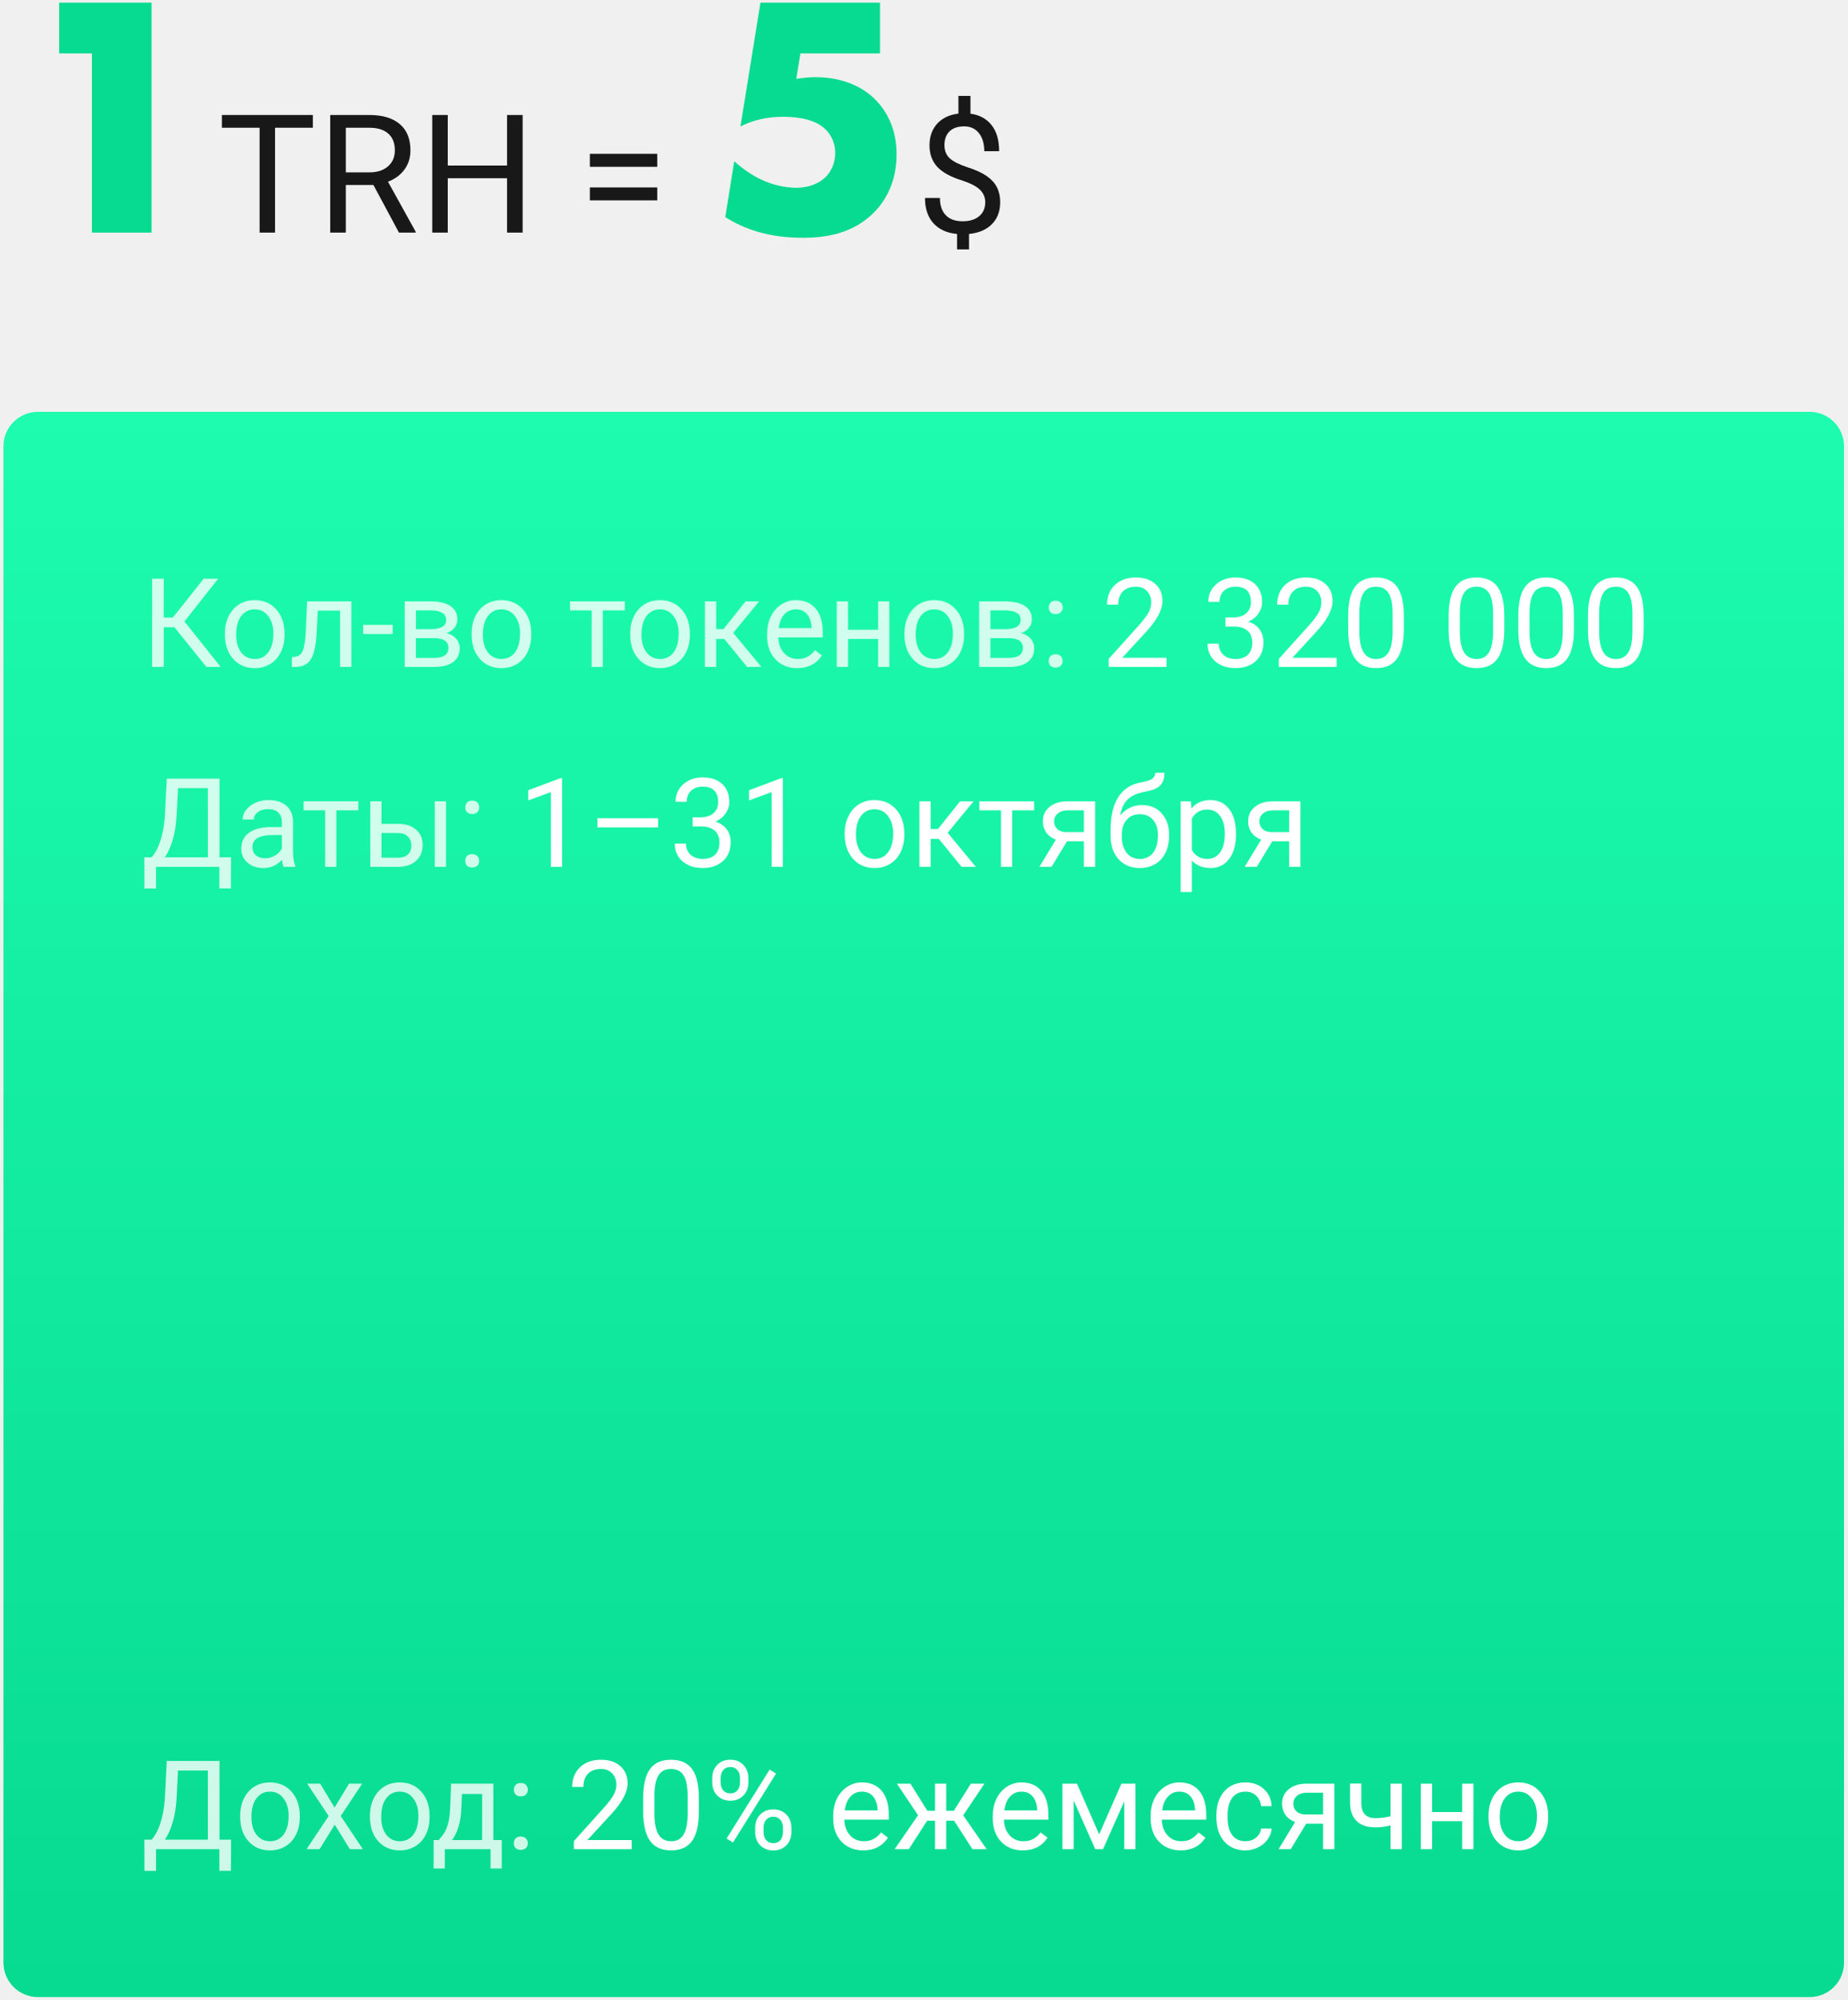
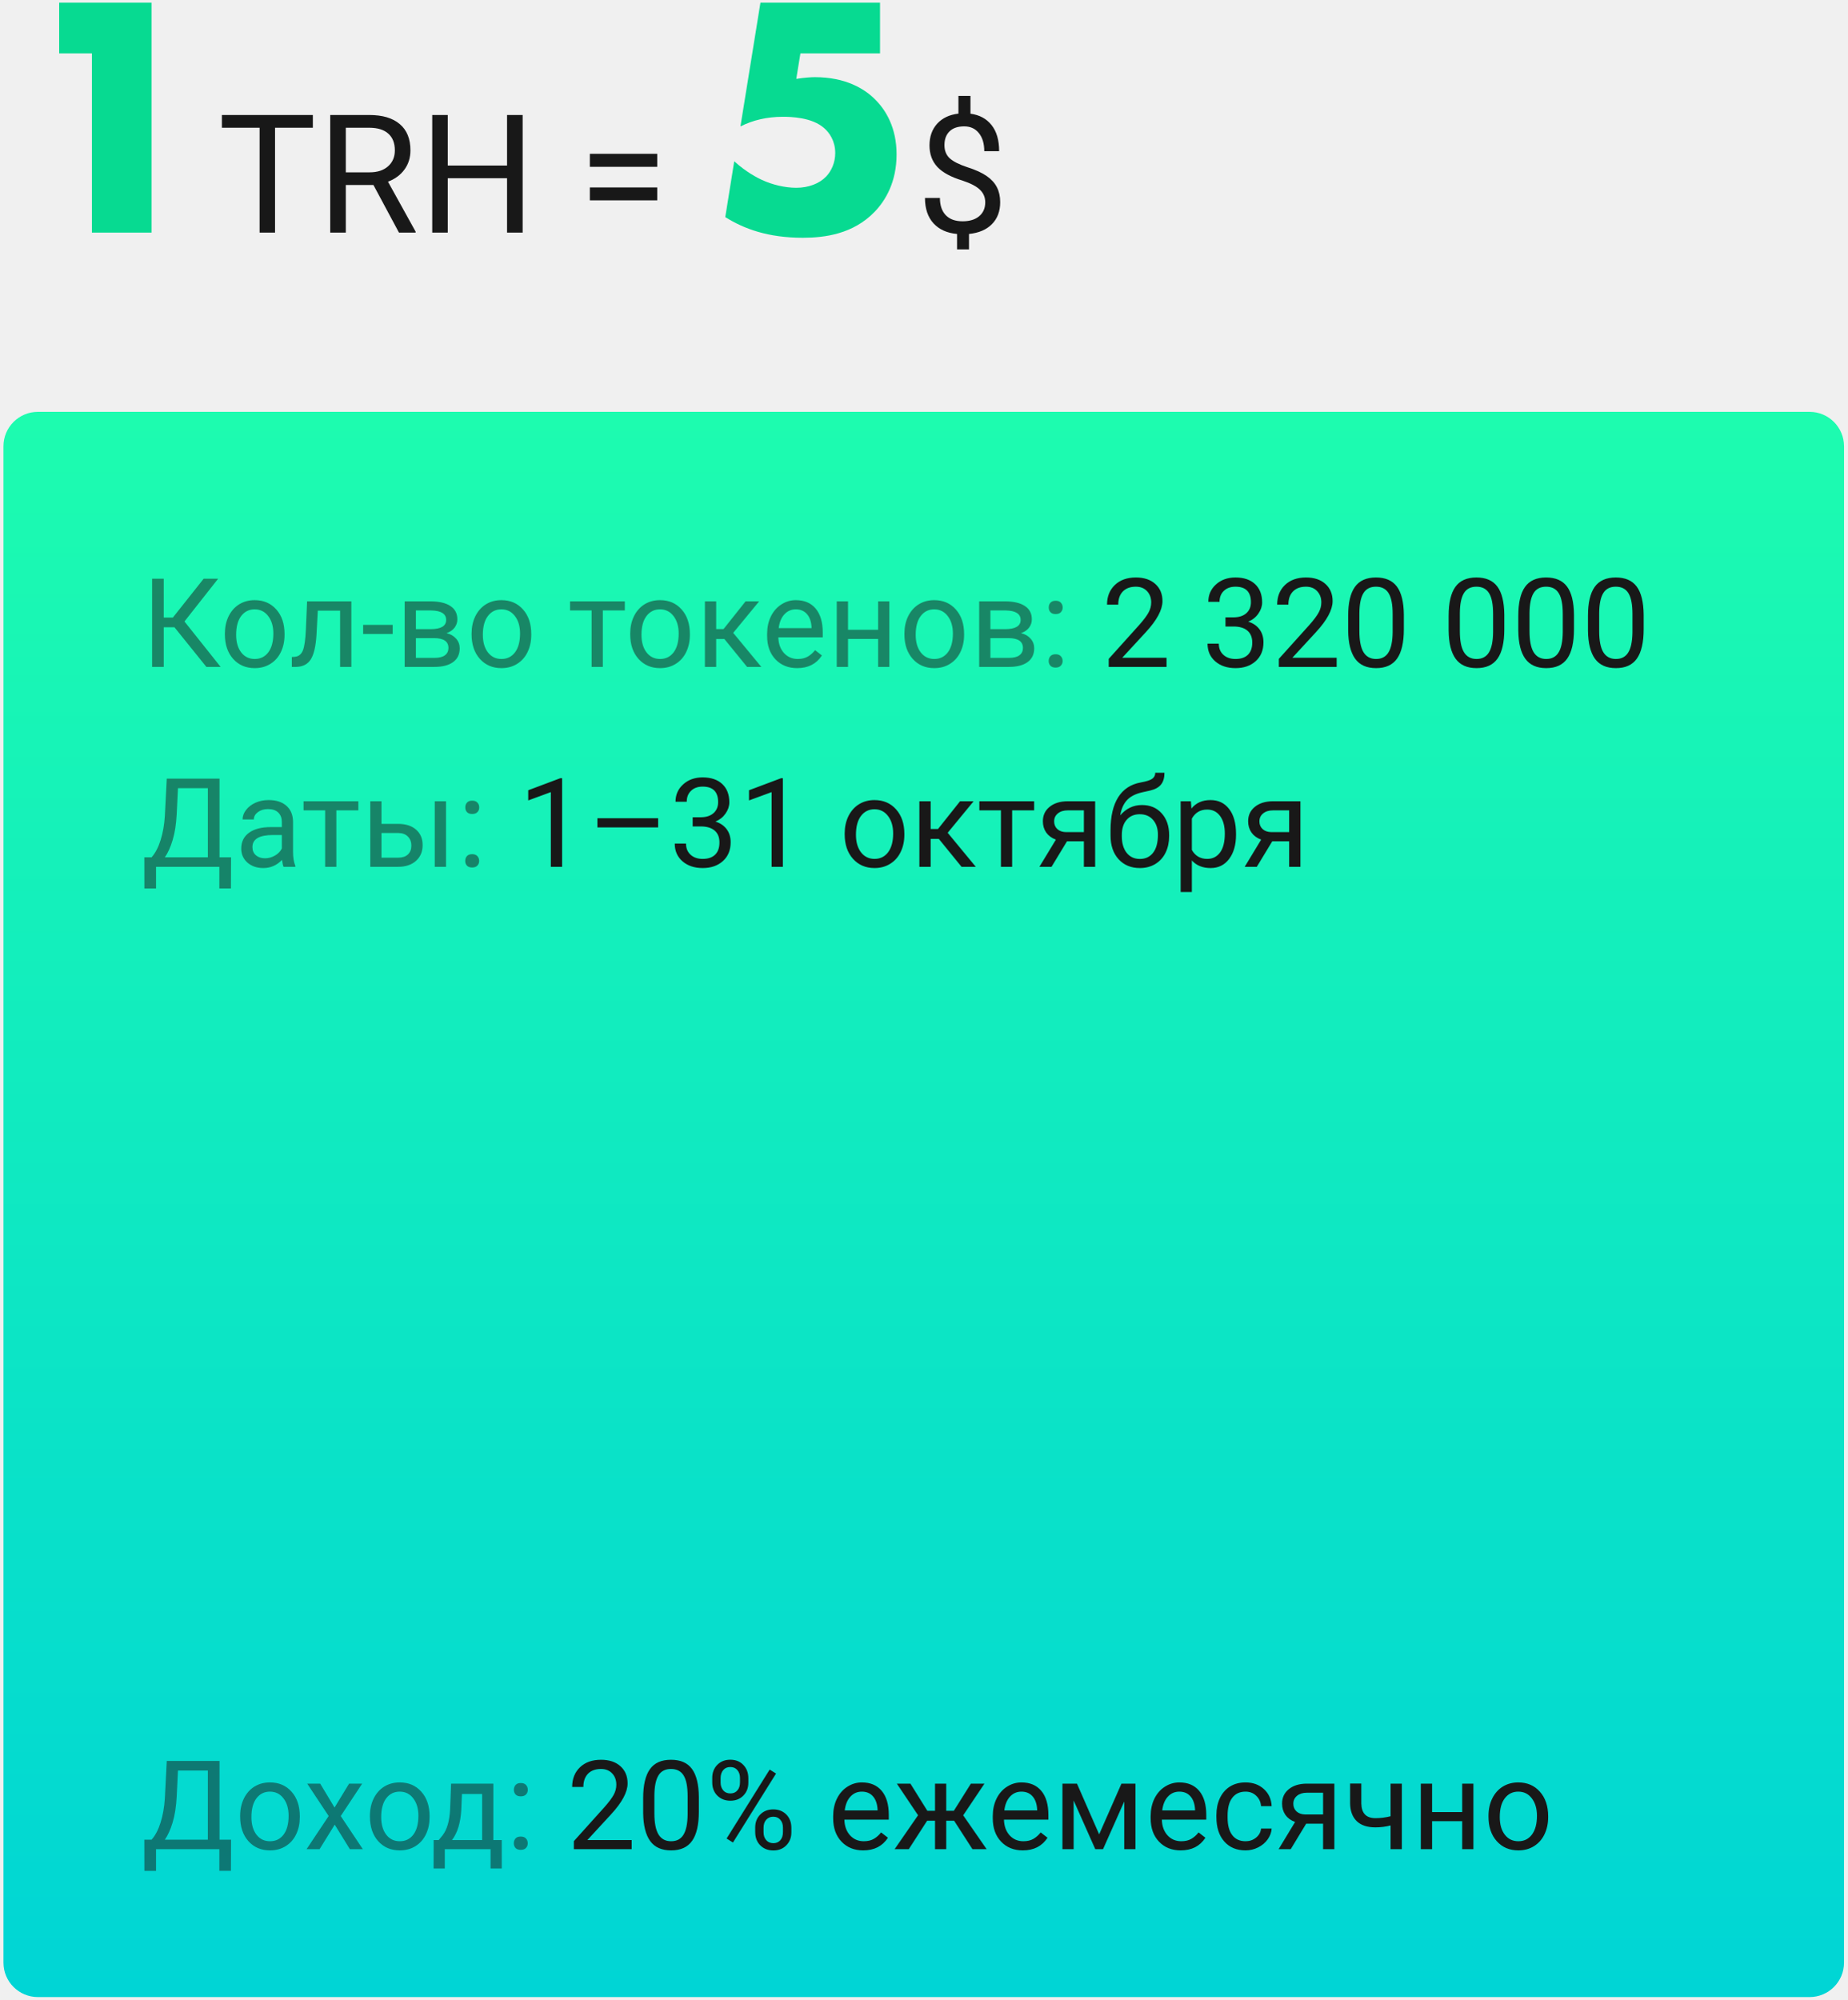
<svg xmlns="http://www.w3.org/2000/svg" xmlns:xlink="http://www.w3.org/1999/xlink" width="1072" height="1160" viewBox="0 0 1072 1160" version="1.1">
  <g id="Canvas" transform="matrix(4 0 0 4 -1552 -19480)">
    <g id="Group">
      <g id="Rectangle 9">
        <use xlink:href="#path0_fill" transform="translate(388.5 4929.74)" fill="url(#paint0_linear)" />
      </g>
      <g id="1TRH = 5$">
        <use xlink:href="#path1_fill" transform="translate(389.5 4854.74)" fill="#181818" />
        <use xlink:href="#path2_fill" transform="translate(389.5 4854.74)" fill="#07DA91" />
      </g>
      <g id="ÐÐ¾Ð»-Ð²Ð¾ ÑÐ¾ÐºÐµÐ½Ð¾Ð²: 2 320 000 ÐÐ°ÑÑ: 1â31 Ð¾ÐºÑÑÐ±ÑÑ">
-         <use xlink:href="#path3_fill" transform="translate(408.5 4949.74)" fill="#FFFFFF" />
-         <use xlink:href="#path4_fill" transform="translate(408.5 4949.74)" fill="#FFFFFF" fill-opacity="0.8" />
+         <use xlink:href="#path3_fill" transform="translate(408.5 4949.74)" fill="#181818" />
+         <use xlink:href="#path4_fill" transform="translate(408.5 4949.74)" fill="#181818" fill-opacity="0.5" />
      </g>
      <g id="ÐÐ¾ÑÐ¾Ð´: 20% ÐµÐ¶ÐµÐ¼ÐµÑÑÑÐ½Ð¾">
-         <use xlink:href="#path5_fill" transform="translate(408.5 5121.24)" fill="#FFFFFF" />
-         <use xlink:href="#path6_fill" transform="translate(408.5 5121.24)" fill="#FFFFFF" fill-opacity="0.8" />
+         <use xlink:href="#path5_fill" transform="translate(408.5 5121.24)" fill="#181818" />
+         <use xlink:href="#path6_fill" transform="translate(408.5 5121.24)" fill="#181818" fill-opacity="0.5" />
      </g>
    </g>
  </g>
  <defs>
    <linearGradient id="paint0_linear" x1="0" y1="0" x2="1" y2="0" gradientUnits="userSpaceOnUse" gradientTransform="matrix(1.6349e-14 229.953 -267 1.40806e-14 267 -1.40806e-14)">
      <stop offset="0" stop-color="#1DFCAF" />
-       <stop offset="1" stop-color="#07DA91" />
+       <stop offset="1" stop-color="#00D5D5" />
    </linearGradient>
    <path id="path0_fill" d="M 0 5C 0 2.239 2.239 0 5 0L 262 0C 264.761 0 267 2.239 267 5L 267 224.953C 267 227.715 264.761 229.953 262 229.953L 5 229.953C 2.239 229.953 0 227.715 0 224.953L 0 5Z" />
    <path id="path1_fill" d="M 43.883 33.789L 38.398 33.789L 38.398 49L 36.16 49L 36.16 33.789L 30.688 33.789L 30.688 31.938L 43.883 31.938L 43.883 33.789ZM 52.672 42.098L 48.664 42.098L 48.664 49L 46.402 49L 46.402 31.938L 52.051 31.938C 53.973 31.938 55.449 32.375 56.48 33.25C 57.52 34.125 58.039 35.398 58.039 37.07C 58.039 38.133 57.75 39.059 57.172 39.848C 56.602 40.637 55.805 41.227 54.781 41.617L 58.789 48.859L 58.789 49L 56.375 49L 52.672 42.098ZM 48.664 40.258L 52.121 40.258C 53.238 40.258 54.125 39.969 54.781 39.391C 55.445 38.812 55.777 38.039 55.777 37.07C 55.777 36.016 55.461 35.207 54.828 34.645C 54.203 34.082 53.297 33.797 52.109 33.789L 48.664 33.789L 48.664 40.258ZM 74.316 49L 72.055 49L 72.055 41.113L 63.453 41.113L 63.453 49L 61.203 49L 61.203 31.938L 63.453 31.938L 63.453 39.273L 72.055 39.273L 72.055 31.938L 74.316 31.938L 74.316 49ZM 93.84 39.461L 84.066 39.461L 84.066 37.574L 93.84 37.574L 93.84 39.461ZM 93.84 44.324L 84.066 44.324L 84.066 42.449L 93.84 42.449L 93.84 44.324ZM 141.422 44.605C 141.422 43.887 141.168 43.281 140.66 42.789C 140.16 42.297 139.312 41.852 138.117 41.453C 136.453 40.945 135.238 40.285 134.473 39.473C 133.715 38.652 133.336 37.613 133.336 36.355C 133.336 35.074 133.707 34.023 134.449 33.203C 135.199 32.383 136.227 31.895 137.531 31.738L 137.531 29.172L 139.277 29.172L 139.277 31.75C 140.59 31.93 141.609 32.48 142.336 33.402C 143.07 34.324 143.438 35.586 143.438 37.188L 141.281 37.188C 141.281 36.086 141.02 35.211 140.496 34.562C 139.973 33.914 139.266 33.59 138.375 33.59C 137.445 33.59 136.734 33.832 136.242 34.316C 135.75 34.793 135.504 35.461 135.504 36.32C 135.504 37.117 135.762 37.754 136.277 38.23C 136.801 38.699 137.656 39.129 138.844 39.52C 140.039 39.902 140.969 40.328 141.633 40.797C 142.305 41.258 142.797 41.797 143.109 42.414C 143.43 43.031 143.59 43.754 143.59 44.582C 143.59 45.902 143.191 46.965 142.395 47.77C 141.605 48.574 140.496 49.051 139.066 49.199L 139.066 51.438L 137.332 51.438L 137.332 49.199C 135.879 49.066 134.738 48.551 133.91 47.652C 133.09 46.746 132.68 45.52 132.68 43.973L 134.848 43.973C 134.848 45.059 135.133 45.895 135.703 46.48C 136.273 47.066 137.082 47.359 138.129 47.359C 139.152 47.359 139.957 47.113 140.543 46.621C 141.129 46.129 141.422 45.457 141.422 44.605Z" />
    <path id="path2_fill" d="M 11.833 49L 20.483 49L 20.483 15.65L 7.083 15.65L 7.083 23L 11.833 23L 11.833 49ZM 126.16 15.65L 108.81 15.65L 105.91 33.6C 107.71 32.7 109.71 32.2 112.06 32.2C 113.16 32.2 116.26 32.25 118.06 33.85C 118.81 34.5 119.66 35.7 119.66 37.45C 119.66 38.85 119.11 40.05 118.36 40.85C 117.36 41.9 115.76 42.5 114.01 42.5C 112.36 42.5 110.51 42.05 109.01 41.35C 108.46 41.1 106.76 40.25 105.01 38.65L 103.71 46.75C 106.41 48.45 109.91 49.75 114.96 49.75C 118.16 49.75 122.26 49.2 125.36 46C 126.96 44.35 128.56 41.65 128.56 37.65C 128.56 33.8 127.01 31.25 125.51 29.75C 123.96 28.15 121.16 26.45 116.71 26.45C 116.26 26.45 115.26 26.5 114.01 26.7L 114.61 23L 126.16 23L 126.16 15.65Z" />
    <path id="path3_fill" d="M 148.72 17L 140.335 17L 140.335 15.831L 144.765 10.909C 145.421 10.165 145.872 9.562 146.118 9.099C 146.37 8.63 146.496 8.146 146.496 7.648C 146.496 6.98 146.294 6.433 145.89 6.005C 145.485 5.577 144.946 5.363 144.272 5.363C 143.464 5.363 142.834 5.595 142.383 6.058C 141.938 6.515 141.715 7.153 141.715 7.974L 140.089 7.974C 140.089 6.796 140.467 5.844 141.223 5.117C 141.984 4.391 143.001 4.027 144.272 4.027C 145.462 4.027 146.402 4.341 147.094 4.968C 147.785 5.589 148.131 6.418 148.131 7.455C 148.131 8.715 147.328 10.215 145.723 11.955L 142.295 15.673L 148.72 15.673L 148.72 17ZM 157.271 9.811L 158.493 9.811C 159.261 9.799 159.864 9.597 160.304 9.204C 160.743 8.812 160.963 8.281 160.963 7.613C 160.963 6.113 160.216 5.363 158.722 5.363C 158.019 5.363 157.456 5.565 157.034 5.97C 156.618 6.368 156.41 6.898 156.41 7.561L 154.784 7.561C 154.784 6.547 155.153 5.706 155.892 5.038C 156.636 4.364 157.579 4.027 158.722 4.027C 159.929 4.027 160.875 4.347 161.561 4.985C 162.246 5.624 162.589 6.512 162.589 7.648C 162.589 8.205 162.407 8.744 162.044 9.266C 161.687 9.787 161.197 10.177 160.576 10.435C 161.279 10.657 161.821 11.026 162.202 11.542C 162.589 12.058 162.782 12.688 162.782 13.432C 162.782 14.58 162.407 15.491 161.657 16.165C 160.907 16.839 159.932 17.176 158.73 17.176C 157.529 17.176 156.551 16.851 155.795 16.2C 155.045 15.55 154.67 14.691 154.67 13.625L 156.305 13.625C 156.305 14.299 156.524 14.838 156.964 15.242C 157.403 15.646 157.992 15.849 158.73 15.849C 159.516 15.849 160.116 15.644 160.532 15.233C 160.948 14.823 161.156 14.234 161.156 13.467C 161.156 12.723 160.928 12.151 160.471 11.753C 160.014 11.354 159.354 11.149 158.493 11.138L 157.271 11.138L 157.271 9.811ZM 173.399 17L 165.015 17L 165.015 15.831L 169.444 10.909C 170.101 10.165 170.552 9.562 170.798 9.099C 171.05 8.63 171.176 8.146 171.176 7.648C 171.176 6.98 170.974 6.433 170.569 6.005C 170.165 5.577 169.626 5.363 168.952 5.363C 168.144 5.363 167.514 5.595 167.062 6.058C 166.617 6.515 166.395 7.153 166.395 7.974L 164.769 7.974C 164.769 6.796 165.146 5.844 165.902 5.117C 166.664 4.391 167.681 4.027 168.952 4.027C 170.142 4.027 171.082 4.341 171.773 4.968C 172.465 5.589 172.811 6.418 172.811 7.455C 172.811 8.715 172.008 10.215 170.402 11.955L 166.975 15.673L 173.399 15.673L 173.399 17ZM 183.146 11.542C 183.146 13.446 182.821 14.861 182.171 15.787C 181.521 16.713 180.504 17.176 179.121 17.176C 177.756 17.176 176.745 16.725 176.089 15.822C 175.433 14.914 175.093 13.56 175.069 11.762L 175.069 9.591C 175.069 7.71 175.395 6.312 176.045 5.398C 176.695 4.484 177.715 4.027 179.104 4.027C 180.48 4.027 181.494 4.47 182.145 5.354C 182.795 6.233 183.129 7.593 183.146 9.433L 183.146 11.542ZM 181.521 9.318C 181.521 7.941 181.327 6.939 180.94 6.312C 180.554 5.68 179.941 5.363 179.104 5.363C 178.271 5.363 177.665 5.677 177.284 6.304C 176.903 6.931 176.707 7.895 176.695 9.195L 176.695 11.797C 176.695 13.18 176.895 14.202 177.293 14.864C 177.697 15.521 178.307 15.849 179.121 15.849C 179.924 15.849 180.519 15.538 180.905 14.917C 181.298 14.296 181.503 13.317 181.521 11.981L 181.521 9.318ZM 197.719 11.542C 197.719 13.446 197.394 14.861 196.743 15.787C 196.093 16.713 195.076 17.176 193.693 17.176C 192.328 17.176 191.317 16.725 190.661 15.822C 190.005 14.914 189.665 13.56 189.642 11.762L 189.642 9.591C 189.642 7.71 189.967 6.312 190.617 5.398C 191.268 4.484 192.287 4.027 193.676 4.027C 195.053 4.027 196.066 4.47 196.717 5.354C 197.367 6.233 197.701 7.593 197.719 9.433L 197.719 11.542ZM 196.093 9.318C 196.093 7.941 195.899 6.939 195.513 6.312C 195.126 5.68 194.514 5.363 193.676 5.363C 192.844 5.363 192.237 5.677 191.856 6.304C 191.476 6.931 191.279 7.895 191.268 9.195L 191.268 11.797C 191.268 13.18 191.467 14.202 191.865 14.864C 192.27 15.521 192.879 15.849 193.693 15.849C 194.496 15.849 195.091 15.538 195.478 14.917C 195.87 14.296 196.075 13.317 196.093 11.981L 196.093 9.318ZM 207.826 11.542C 207.826 13.446 207.501 14.861 206.851 15.787C 206.2 16.713 205.184 17.176 203.801 17.176C 202.436 17.176 201.425 16.725 200.769 15.822C 200.112 14.914 199.772 13.56 199.749 11.762L 199.749 9.591C 199.749 7.71 200.074 6.312 200.725 5.398C 201.375 4.484 202.395 4.027 203.783 4.027C 205.16 4.027 206.174 4.47 206.824 5.354C 207.475 6.233 207.809 7.593 207.826 9.433L 207.826 11.542ZM 206.2 9.318C 206.2 7.941 206.007 6.939 205.62 6.312C 205.233 5.68 204.621 5.363 203.783 5.363C 202.951 5.363 202.345 5.677 201.964 6.304C 201.583 6.931 201.387 7.895 201.375 9.195L 201.375 11.797C 201.375 13.18 201.574 14.202 201.973 14.864C 202.377 15.521 202.986 15.849 203.801 15.849C 204.604 15.849 205.198 15.538 205.585 14.917C 205.978 14.296 206.183 13.317 206.2 11.981L 206.2 9.318ZM 217.934 11.542C 217.934 13.446 217.608 14.861 216.958 15.787C 216.308 16.713 215.291 17.176 213.908 17.176C 212.543 17.176 211.532 16.725 210.876 15.822C 210.22 14.914 209.88 13.56 209.856 11.762L 209.856 9.591C 209.856 7.71 210.182 6.312 210.832 5.398C 211.482 4.484 212.502 4.027 213.891 4.027C 215.268 4.027 216.281 4.47 216.932 5.354C 217.582 6.233 217.916 7.593 217.934 9.433L 217.934 11.542ZM 216.308 9.318C 216.308 7.941 216.114 6.939 215.728 6.312C 215.341 5.68 214.729 5.363 213.891 5.363C 213.059 5.363 212.452 5.677 212.071 6.304C 211.69 6.931 211.494 7.895 211.482 9.195L 211.482 11.797C 211.482 13.18 211.682 14.202 212.08 14.864C 212.484 15.521 213.094 15.849 213.908 15.849C 214.711 15.849 215.306 15.538 215.692 14.917C 216.085 14.296 216.29 13.317 216.308 11.981L 216.308 9.318ZM 61.04 46L 59.405 46L 59.405 35.163L 56.127 36.367L 56.127 34.891L 60.785 33.142L 61.04 33.142L 61.04 46ZM 74.971 40.278L 66.164 40.278L 66.164 38.951L 74.971 38.951L 74.971 40.278ZM 79.981 38.81L 81.202 38.81C 81.97 38.799 82.573 38.597 83.013 38.204C 83.452 37.812 83.672 37.281 83.672 36.613C 83.672 35.113 82.925 34.363 81.431 34.363C 80.728 34.363 80.165 34.565 79.743 34.97C 79.327 35.368 79.119 35.898 79.119 36.56L 77.493 36.56C 77.493 35.547 77.862 34.706 78.601 34.038C 79.345 33.364 80.288 33.027 81.431 33.027C 82.638 33.027 83.584 33.347 84.269 33.985C 84.955 34.624 85.298 35.512 85.298 36.648C 85.298 37.205 85.116 37.744 84.753 38.266C 84.395 38.787 83.906 39.177 83.285 39.435C 83.988 39.657 84.53 40.026 84.911 40.542C 85.298 41.058 85.491 41.688 85.491 42.432C 85.491 43.58 85.116 44.491 84.366 45.165C 83.616 45.839 82.641 46.176 81.439 46.176C 80.238 46.176 79.26 45.851 78.504 45.2C 77.754 44.55 77.379 43.691 77.379 42.625L 79.014 42.625C 79.014 43.299 79.233 43.838 79.673 44.242C 80.112 44.647 80.701 44.849 81.439 44.849C 82.225 44.849 82.825 44.644 83.241 44.233C 83.657 43.823 83.865 43.234 83.865 42.467C 83.865 41.723 83.637 41.151 83.18 40.753C 82.723 40.355 82.064 40.149 81.202 40.138L 79.981 40.138L 79.981 38.81ZM 93.067 46L 91.433 46L 91.433 35.163L 88.154 36.367L 88.154 34.891L 92.812 33.142L 93.067 33.142L 93.067 46ZM 102.032 41.157C 102.032 40.226 102.214 39.388 102.577 38.644C 102.946 37.899 103.456 37.325 104.106 36.921C 104.763 36.517 105.51 36.315 106.348 36.315C 107.643 36.315 108.688 36.763 109.485 37.659C 110.288 38.556 110.689 39.748 110.689 41.236L 110.689 41.351C 110.689 42.276 110.511 43.108 110.153 43.847C 109.802 44.579 109.295 45.15 108.633 45.56C 107.977 45.971 107.221 46.176 106.365 46.176C 105.076 46.176 104.03 45.727 103.228 44.831C 102.431 43.935 102.032 42.748 102.032 41.272L 102.032 41.157ZM 103.667 41.351C 103.667 42.405 103.91 43.252 104.396 43.891C 104.889 44.529 105.545 44.849 106.365 44.849C 107.191 44.849 107.848 44.526 108.334 43.882C 108.82 43.231 109.063 42.323 109.063 41.157C 109.063 40.114 108.814 39.27 108.316 38.626C 107.824 37.976 107.168 37.65 106.348 37.65C 105.545 37.65 104.897 37.97 104.405 38.608C 103.913 39.247 103.667 40.161 103.667 41.351ZM 115.69 41.948L 114.504 41.948L 114.504 46L 112.869 46L 112.869 36.49L 114.504 36.49L 114.504 40.516L 115.567 40.516L 118.767 36.49L 120.735 36.49L 116.974 41.06L 121.052 46L 118.986 46L 115.69 41.948ZM 129.516 37.809L 126.325 37.809L 126.325 46L 124.699 46L 124.699 37.809L 121.57 37.809L 121.57 36.49L 129.516 36.49L 129.516 37.809ZM 138.366 36.49L 138.366 46L 136.731 46L 136.731 42.3L 134.279 42.3L 132.038 46L 130.28 46L 132.671 42.054C 132.062 41.831 131.593 41.488 131.265 41.025C 130.942 40.557 130.781 40.012 130.781 39.391C 130.781 38.523 131.106 37.826 131.757 37.299C 132.407 36.766 133.277 36.496 134.367 36.49L 138.366 36.49ZM 132.416 39.408C 132.416 39.871 132.574 40.246 132.891 40.533C 133.207 40.815 133.626 40.958 134.147 40.964L 136.731 40.964L 136.731 37.809L 134.394 37.809C 133.79 37.809 133.31 37.958 132.952 38.257C 132.595 38.55 132.416 38.934 132.416 39.408ZM 145.151 37.035C 146.347 37.035 147.302 37.437 148.017 38.239C 148.737 39.036 149.098 40.088 149.098 41.395L 149.098 41.544C 149.098 42.44 148.925 43.243 148.579 43.952C 148.233 44.655 147.735 45.203 147.085 45.596C 146.44 45.982 145.696 46.176 144.853 46.176C 143.575 46.176 142.547 45.751 141.768 44.901C 140.988 44.046 140.599 42.9 140.599 41.465L 140.599 40.674C 140.599 38.676 140.968 37.088 141.706 35.91C 142.45 34.732 143.546 34.015 144.993 33.757C 145.813 33.61 146.367 33.432 146.654 33.221C 146.941 33.01 147.085 32.72 147.085 32.351L 148.421 32.351C 148.421 33.083 148.254 33.654 147.92 34.065C 147.592 34.475 147.064 34.765 146.338 34.935L 145.125 35.207C 144.158 35.435 143.432 35.822 142.945 36.367C 142.465 36.906 142.151 37.627 142.005 38.529C 142.866 37.533 143.915 37.035 145.151 37.035ZM 144.835 38.371C 144.038 38.371 143.405 38.641 142.937 39.18C 142.468 39.713 142.233 40.454 142.233 41.403L 142.233 41.544C 142.233 42.563 142.468 43.372 142.937 43.97C 143.411 44.562 144.05 44.857 144.853 44.857C 145.661 44.857 146.3 44.559 146.769 43.961C 147.237 43.363 147.472 42.49 147.472 41.342C 147.472 40.445 147.234 39.727 146.76 39.188C 146.291 38.644 145.649 38.371 144.835 38.371ZM 158.801 41.351C 158.801 42.798 158.47 43.964 157.808 44.849C 157.146 45.733 156.249 46.176 155.118 46.176C 153.964 46.176 153.056 45.81 152.394 45.077L 152.394 49.656L 150.768 49.656L 150.768 36.49L 152.253 36.49L 152.332 37.545C 152.994 36.725 153.914 36.315 155.092 36.315C 156.234 36.315 157.137 36.745 157.799 37.606C 158.467 38.468 158.801 39.666 158.801 41.201L 158.801 41.351ZM 157.175 41.166C 157.175 40.094 156.946 39.247 156.489 38.626C 156.032 38.005 155.405 37.694 154.608 37.694C 153.624 37.694 152.886 38.131 152.394 39.004L 152.394 43.548C 152.88 44.415 153.624 44.849 154.626 44.849C 155.405 44.849 156.023 44.541 156.48 43.926C 156.943 43.305 157.175 42.385 157.175 41.166ZM 168.144 36.49L 168.144 46L 166.509 46L 166.509 42.3L 164.057 42.3L 161.815 46L 160.058 46L 162.448 42.054C 161.839 41.831 161.37 41.488 161.042 41.025C 160.72 40.557 160.559 40.012 160.559 39.391C 160.559 38.523 160.884 37.826 161.534 37.299C 162.185 36.766 163.055 36.496 164.145 36.49L 168.144 36.49ZM 162.193 39.408C 162.193 39.871 162.352 40.246 162.668 40.533C 162.984 40.815 163.403 40.958 163.925 40.964L 166.509 40.964L 166.509 37.809L 164.171 37.809C 163.567 37.809 163.087 37.958 162.729 38.257C 162.372 38.55 162.193 38.934 162.193 39.408Z" />
    <path id="path4_fill" d="M 4.808 11.252L 3.252 11.252L 3.252 17L 1.564 17L 1.564 4.203L 3.252 4.203L 3.252 9.846L 4.57 9.846L 9.044 4.203L 11.145 4.203L 6.258 10.408L 11.505 17L 9.439 17L 4.808 11.252ZM 12.12 12.157C 12.12 11.226 12.302 10.388 12.665 9.644C 13.034 8.899 13.544 8.325 14.194 7.921C 14.851 7.517 15.598 7.314 16.436 7.314C 17.73 7.314 18.776 7.763 19.573 8.659C 20.376 9.556 20.777 10.748 20.777 12.236L 20.777 12.351C 20.777 13.276 20.599 14.108 20.241 14.847C 19.89 15.579 19.383 16.15 18.721 16.561C 18.064 16.971 17.309 17.176 16.453 17.176C 15.164 17.176 14.118 16.727 13.315 15.831C 12.519 14.935 12.12 13.748 12.12 12.271L 12.12 12.157ZM 13.755 12.351C 13.755 13.405 13.998 14.252 14.484 14.891C 14.977 15.529 15.633 15.849 16.453 15.849C 17.279 15.849 17.936 15.526 18.422 14.882C 18.908 14.231 19.151 13.323 19.151 12.157C 19.151 11.114 18.902 10.271 18.404 9.626C 17.912 8.976 17.256 8.65 16.436 8.65C 15.633 8.65 14.985 8.97 14.493 9.608C 14.001 10.247 13.755 11.161 13.755 12.351ZM 30.472 7.49L 30.472 17L 28.837 17L 28.837 8.835L 25.602 8.835L 25.409 12.395C 25.304 14.029 25.028 15.198 24.583 15.901C 24.144 16.605 23.443 16.971 22.482 17L 21.832 17L 21.832 15.567L 22.298 15.532C 22.825 15.474 23.203 15.169 23.432 14.618C 23.66 14.067 23.807 13.048 23.871 11.56L 24.047 7.49L 30.472 7.49ZM 36.466 12.227L 32.177 12.227L 32.177 10.9L 36.466 10.9L 36.466 12.227ZM 38.206 17L 38.206 7.49L 41.915 7.49C 43.181 7.49 44.15 7.713 44.824 8.158C 45.504 8.598 45.844 9.245 45.844 10.101C 45.844 10.54 45.712 10.938 45.448 11.296C 45.185 11.648 44.795 11.917 44.279 12.104C 44.853 12.239 45.313 12.503 45.659 12.896C 46.011 13.288 46.187 13.757 46.187 14.302C 46.187 15.175 45.864 15.843 45.22 16.306C 44.581 16.769 43.676 17 42.504 17L 38.206 17ZM 39.832 12.825L 39.832 15.69L 42.522 15.69C 43.201 15.69 43.708 15.565 44.042 15.312C 44.382 15.06 44.552 14.706 44.552 14.249C 44.552 13.3 43.855 12.825 42.46 12.825L 39.832 12.825ZM 39.832 11.524L 41.933 11.524C 43.456 11.524 44.218 11.079 44.218 10.188C 44.218 9.298 43.497 8.838 42.056 8.809L 39.832 8.809L 39.832 11.524ZM 47.909 12.157C 47.909 11.226 48.091 10.388 48.454 9.644C 48.823 8.899 49.333 8.325 49.983 7.921C 50.64 7.517 51.387 7.314 52.225 7.314C 53.52 7.314 54.565 7.763 55.362 8.659C 56.165 9.556 56.566 10.748 56.566 12.236L 56.566 12.351C 56.566 13.276 56.388 14.108 56.03 14.847C 55.679 15.579 55.172 16.15 54.51 16.561C 53.853 16.971 53.098 17.176 52.242 17.176C 50.953 17.176 49.907 16.727 49.105 15.831C 48.308 14.935 47.909 13.748 47.909 12.271L 47.909 12.157ZM 49.544 12.351C 49.544 13.405 49.787 14.252 50.273 14.891C 50.766 15.529 51.422 15.849 52.242 15.849C 53.068 15.849 53.725 15.526 54.211 14.882C 54.697 14.231 54.94 13.323 54.94 12.157C 54.94 11.114 54.691 10.271 54.193 9.626C 53.701 8.976 53.045 8.65 52.225 8.65C 51.422 8.65 50.774 8.97 50.282 9.608C 49.79 10.247 49.544 11.161 49.544 12.351ZM 70.137 8.809L 66.946 8.809L 66.946 17L 65.32 17L 65.32 8.809L 62.191 8.809L 62.191 7.49L 70.137 7.49L 70.137 8.809ZM 70.919 12.157C 70.919 11.226 71.101 10.388 71.464 9.644C 71.833 8.899 72.343 8.325 72.993 7.921C 73.649 7.517 74.397 7.314 75.234 7.314C 76.529 7.314 77.575 7.763 78.372 8.659C 79.175 9.556 79.576 10.748 79.576 12.236L 79.576 12.351C 79.576 13.276 79.397 14.108 79.04 14.847C 78.689 15.579 78.182 16.15 77.519 16.561C 76.863 16.971 76.107 17.176 75.252 17.176C 73.963 17.176 72.917 16.727 72.114 15.831C 71.317 14.935 70.919 13.748 70.919 12.271L 70.919 12.157ZM 72.554 12.351C 72.554 13.405 72.797 14.252 73.283 14.891C 73.775 15.529 74.432 15.849 75.252 15.849C 76.078 15.849 76.734 15.526 77.221 14.882C 77.707 14.231 77.95 13.323 77.95 12.157C 77.95 11.114 77.701 10.271 77.203 9.626C 76.711 8.976 76.055 8.65 75.234 8.65C 74.432 8.65 73.784 8.97 73.292 9.608C 72.8 10.247 72.554 11.161 72.554 12.351ZM 84.577 12.948L 83.391 12.948L 83.391 17L 81.756 17L 81.756 7.49L 83.391 7.49L 83.391 11.516L 84.454 11.516L 87.653 7.49L 89.622 7.49L 85.86 12.06L 89.939 17L 87.873 17L 84.577 12.948ZM 95.142 17.176C 93.853 17.176 92.804 16.754 91.995 15.91C 91.186 15.06 90.782 13.927 90.782 12.509L 90.782 12.21C 90.782 11.267 90.961 10.426 91.318 9.688C 91.682 8.943 92.186 8.363 92.83 7.947C 93.481 7.525 94.184 7.314 94.939 7.314C 96.176 7.314 97.137 7.722 97.822 8.536C 98.508 9.351 98.851 10.517 98.851 12.034L 98.851 12.711L 92.408 12.711C 92.432 13.648 92.704 14.407 93.226 14.987C 93.753 15.562 94.421 15.849 95.23 15.849C 95.804 15.849 96.29 15.731 96.689 15.497C 97.087 15.263 97.436 14.952 97.734 14.565L 98.728 15.339C 97.931 16.564 96.735 17.176 95.142 17.176ZM 94.939 8.65C 94.283 8.65 93.732 8.891 93.287 9.371C 92.842 9.846 92.566 10.514 92.461 11.375L 97.225 11.375L 97.225 11.252C 97.178 10.426 96.955 9.787 96.557 9.336C 96.158 8.879 95.619 8.65 94.939 8.65ZM 108.51 17L 106.884 17L 106.884 12.94L 102.516 12.94L 102.516 17L 100.881 17L 100.881 7.49L 102.516 7.49L 102.516 11.612L 106.884 11.612L 106.884 7.49L 108.51 7.49L 108.51 17ZM 110.698 12.157C 110.698 11.226 110.88 10.388 111.243 9.644C 111.612 8.899 112.122 8.325 112.772 7.921C 113.429 7.517 114.176 7.314 115.014 7.314C 116.309 7.314 117.354 7.763 118.151 8.659C 118.954 9.556 119.355 10.748 119.355 12.236L 119.355 12.351C 119.355 13.276 119.177 14.108 118.819 14.847C 118.468 15.579 117.961 16.15 117.299 16.561C 116.643 16.971 115.887 17.176 115.031 17.176C 113.742 17.176 112.696 16.727 111.894 15.831C 111.097 14.935 110.698 13.748 110.698 12.271L 110.698 12.157ZM 112.333 12.351C 112.333 13.405 112.576 14.252 113.062 14.891C 113.555 15.529 114.211 15.849 115.031 15.849C 115.857 15.849 116.514 15.526 117 14.882C 117.486 14.231 117.729 13.323 117.729 12.157C 117.729 11.114 117.48 10.271 116.982 9.626C 116.49 8.976 115.834 8.65 115.014 8.65C 114.211 8.65 113.563 8.97 113.071 9.608C 112.579 10.247 112.333 11.161 112.333 12.351ZM 121.544 17L 121.544 7.49L 125.253 7.49C 126.519 7.49 127.488 7.713 128.162 8.158C 128.842 8.598 129.182 9.245 129.182 10.101C 129.182 10.54 129.05 10.938 128.786 11.296C 128.522 11.648 128.133 11.917 127.617 12.104C 128.191 12.239 128.651 12.503 128.997 12.896C 129.349 13.288 129.524 13.757 129.524 14.302C 129.524 15.175 129.202 15.843 128.558 16.306C 127.919 16.769 127.014 17 125.842 17L 121.544 17ZM 123.17 12.825L 123.17 15.69L 125.859 15.69C 126.539 15.69 127.046 15.565 127.38 15.312C 127.72 15.06 127.89 14.706 127.89 14.249C 127.89 13.3 127.192 12.825 125.798 12.825L 123.17 12.825ZM 123.17 11.524L 125.271 11.524C 126.794 11.524 127.556 11.079 127.556 10.188C 127.556 9.298 126.835 8.838 125.394 8.809L 123.17 8.809L 123.17 11.524ZM 131.625 16.148C 131.625 15.866 131.707 15.632 131.871 15.444C 132.041 15.257 132.293 15.163 132.627 15.163C 132.961 15.163 133.213 15.257 133.383 15.444C 133.559 15.632 133.646 15.866 133.646 16.148C 133.646 16.417 133.559 16.643 133.383 16.824C 133.213 17.006 132.961 17.097 132.627 17.097C 132.293 17.097 132.041 17.006 131.871 16.824C 131.707 16.643 131.625 16.417 131.625 16.148ZM 131.634 8.387C 131.634 8.105 131.716 7.871 131.88 7.684C 132.05 7.496 132.302 7.402 132.636 7.402C 132.97 7.402 133.222 7.496 133.392 7.684C 133.567 7.871 133.655 8.105 133.655 8.387C 133.655 8.656 133.567 8.882 133.392 9.063C 133.222 9.245 132.97 9.336 132.636 9.336C 132.302 9.336 132.05 9.245 131.88 9.063C 131.716 8.882 131.634 8.656 131.634 8.387ZM 12.999 49.138L 11.32 49.138L 11.32 46L 2.136 46L 2.136 49.147L 0.448 49.147L 0.439 44.62L 1.485 44.62C 2.036 43.999 2.473 43.167 2.795 42.124C 3.123 41.075 3.328 39.927 3.41 38.679L 3.691 33.203L 11.347 33.203L 11.347 44.62L 13.017 44.62L 12.999 49.138ZM 3.41 44.62L 9.65 44.62L 9.65 34.592L 5.317 34.592L 5.133 38.353C 5.057 39.824 4.86 41.078 4.544 42.115C 4.233 43.152 3.855 43.987 3.41 44.62ZM 20.637 46C 20.543 45.812 20.467 45.478 20.408 44.998C 19.652 45.783 18.75 46.176 17.701 46.176C 16.764 46.176 15.993 45.912 15.39 45.385C 14.792 44.852 14.493 44.178 14.493 43.363C 14.493 42.373 14.868 41.605 15.618 41.06C 16.374 40.51 17.435 40.234 18.8 40.234L 20.382 40.234L 20.382 39.487C 20.382 38.919 20.212 38.468 19.872 38.134C 19.532 37.794 19.031 37.624 18.369 37.624C 17.789 37.624 17.303 37.77 16.91 38.063C 16.518 38.356 16.321 38.711 16.321 39.127L 14.687 39.127C 14.687 38.652 14.854 38.195 15.188 37.756C 15.527 37.31 15.984 36.959 16.559 36.701C 17.139 36.443 17.774 36.315 18.466 36.315C 19.561 36.315 20.42 36.59 21.041 37.141C 21.662 37.685 21.984 38.438 22.008 39.399L 22.008 43.776C 22.008 44.649 22.119 45.344 22.342 45.859L 22.342 46L 20.637 46ZM 17.939 44.761C 18.448 44.761 18.932 44.629 19.389 44.365C 19.846 44.102 20.177 43.759 20.382 43.337L 20.382 41.386L 19.107 41.386C 17.115 41.386 16.119 41.969 16.119 43.135C 16.119 43.645 16.289 44.043 16.629 44.33C 16.969 44.617 17.405 44.761 17.939 44.761ZM 31.482 37.809L 28.292 37.809L 28.292 46L 26.666 46L 26.666 37.809L 23.537 37.809L 23.537 36.49L 31.482 36.49L 31.482 37.809ZM 34.84 39.769L 37.31 39.769C 38.388 39.78 39.24 40.062 39.867 40.612C 40.494 41.163 40.808 41.91 40.808 42.853C 40.808 43.803 40.485 44.565 39.841 45.139C 39.196 45.713 38.329 46 37.239 46L 33.214 46L 33.214 36.49L 34.84 36.49L 34.84 39.769ZM 44.2 46L 42.565 46L 42.565 36.49L 44.2 36.49L 44.2 46ZM 34.84 41.096L 34.84 44.673L 37.257 44.673C 37.866 44.673 38.338 44.518 38.672 44.207C 39.006 43.891 39.173 43.46 39.173 42.915C 39.173 42.388 39.009 41.957 38.681 41.623C 38.358 41.283 37.904 41.107 37.318 41.096L 34.84 41.096ZM 46.986 45.148C 46.986 44.866 47.068 44.632 47.232 44.444C 47.402 44.257 47.654 44.163 47.988 44.163C 48.322 44.163 48.574 44.257 48.744 44.444C 48.92 44.632 49.008 44.866 49.008 45.148C 49.008 45.417 48.92 45.643 48.744 45.824C 48.574 46.006 48.322 46.097 47.988 46.097C 47.654 46.097 47.402 46.006 47.232 45.824C 47.068 45.643 46.986 45.417 46.986 45.148ZM 46.995 37.387C 46.995 37.105 47.077 36.871 47.241 36.684C 47.411 36.496 47.663 36.402 47.997 36.402C 48.331 36.402 48.583 36.496 48.753 36.684C 48.929 36.871 49.017 37.105 49.017 37.387C 49.017 37.656 48.929 37.882 48.753 38.063C 48.583 38.245 48.331 38.336 47.997 38.336C 47.663 38.336 47.411 38.245 47.241 38.063C 47.077 37.882 46.995 37.656 46.995 37.387Z" />
    <path id="path5_fill" d="M 71.13 17L 62.745 17L 62.745 15.831L 67.175 10.909C 67.831 10.165 68.282 9.562 68.528 9.099C 68.78 8.63 68.906 8.146 68.906 7.648C 68.906 6.98 68.704 6.433 68.3 6.005C 67.895 5.577 67.356 5.363 66.683 5.363C 65.874 5.363 65.244 5.595 64.793 6.058C 64.348 6.515 64.125 7.153 64.125 7.974L 62.499 7.974C 62.499 6.796 62.877 5.844 63.633 5.117C 64.394 4.391 65.411 4.027 66.683 4.027C 67.872 4.027 68.812 4.341 69.504 4.968C 70.195 5.589 70.541 6.418 70.541 7.455C 70.541 8.715 69.738 10.215 68.133 11.955L 64.705 15.673L 71.13 15.673L 71.13 17ZM 80.877 11.542C 80.877 13.446 80.552 14.861 79.901 15.787C 79.251 16.713 78.234 17.176 76.852 17.176C 75.486 17.176 74.476 16.725 73.819 15.822C 73.163 14.914 72.823 13.56 72.8 11.762L 72.8 9.591C 72.8 7.71 73.125 6.312 73.775 5.398C 74.426 4.484 75.445 4.027 76.834 4.027C 78.211 4.027 79.225 4.47 79.875 5.354C 80.525 6.233 80.859 7.593 80.877 9.433L 80.877 11.542ZM 79.251 9.318C 79.251 7.941 79.058 6.939 78.671 6.312C 78.284 5.68 77.672 5.363 76.834 5.363C 76.002 5.363 75.395 5.677 75.015 6.304C 74.634 6.931 74.438 7.895 74.426 9.195L 74.426 11.797C 74.426 13.18 74.625 14.202 75.023 14.864C 75.428 15.521 76.037 15.849 76.852 15.849C 77.654 15.849 78.249 15.538 78.636 14.917C 79.028 14.296 79.233 13.317 79.251 11.981L 79.251 9.318ZM 82.819 6.664C 82.819 5.896 83.062 5.264 83.549 4.766C 84.041 4.268 84.671 4.019 85.439 4.019C 86.218 4.019 86.848 4.271 87.328 4.774C 87.814 5.272 88.058 5.92 88.058 6.717L 88.058 7.341C 88.058 8.114 87.811 8.747 87.319 9.239C 86.833 9.726 86.212 9.969 85.456 9.969C 84.694 9.969 84.064 9.726 83.566 9.239C 83.068 8.747 82.819 8.094 82.819 7.279L 82.819 6.664ZM 84.032 7.341C 84.032 7.798 84.161 8.176 84.419 8.475C 84.677 8.768 85.022 8.914 85.456 8.914C 85.872 8.914 86.206 8.771 86.458 8.483C 86.716 8.196 86.845 7.804 86.845 7.306L 86.845 6.664C 86.845 6.207 86.719 5.829 86.467 5.53C 86.215 5.231 85.872 5.082 85.439 5.082C 85.005 5.082 84.662 5.231 84.41 5.53C 84.158 5.829 84.032 6.219 84.032 6.699L 84.032 7.341ZM 89.051 13.862C 89.051 13.095 89.294 12.465 89.78 11.973C 90.272 11.475 90.902 11.226 91.67 11.226C 92.438 11.226 93.067 11.472 93.56 11.964C 94.052 12.456 94.298 13.109 94.298 13.924L 94.298 14.548C 94.298 15.315 94.052 15.948 93.56 16.446C 93.073 16.939 92.449 17.185 91.688 17.185C 90.926 17.185 90.296 16.941 89.798 16.455C 89.3 15.963 89.051 15.31 89.051 14.495L 89.051 13.862ZM 90.264 14.548C 90.264 15.011 90.393 15.392 90.65 15.69C 90.908 15.983 91.254 16.13 91.688 16.13C 92.109 16.13 92.446 15.986 92.698 15.699C 92.95 15.406 93.076 15.011 93.076 14.513L 93.076 13.862C 93.076 13.399 92.947 13.021 92.689 12.729C 92.438 12.435 92.098 12.289 91.67 12.289C 91.254 12.289 90.914 12.435 90.65 12.729C 90.393 13.016 90.264 13.405 90.264 13.898L 90.264 14.548ZM 85.825 16.033L 84.902 15.453L 91.151 5.451L 92.074 6.031L 85.825 16.033ZM 104.722 17.176C 103.433 17.176 102.384 16.754 101.575 15.91C 100.767 15.06 100.362 13.927 100.362 12.509L 100.362 12.21C 100.362 11.267 100.541 10.426 100.898 9.688C 101.262 8.943 101.766 8.363 102.41 7.947C 103.061 7.525 103.764 7.314 104.52 7.314C 105.756 7.314 106.717 7.722 107.402 8.536C 108.088 9.351 108.431 10.517 108.431 12.034L 108.431 12.711L 101.988 12.711C 102.012 13.648 102.284 14.407 102.806 14.987C 103.333 15.562 104.001 15.849 104.81 15.849C 105.384 15.849 105.87 15.731 106.269 15.497C 106.667 15.263 107.016 14.952 107.314 14.565L 108.308 15.339C 107.511 16.564 106.315 17.176 104.722 17.176ZM 104.52 8.65C 103.863 8.65 103.312 8.891 102.867 9.371C 102.422 9.846 102.146 10.514 102.041 11.375L 106.805 11.375L 106.805 11.252C 106.758 10.426 106.535 9.787 106.137 9.336C 105.738 8.879 105.199 8.65 104.52 8.65ZM 117.905 12.869L 116.763 12.869L 116.763 17L 115.137 17L 115.137 12.869L 113.994 12.869L 111.331 17L 109.274 17L 112.676 12.078L 109.6 7.49L 111.568 7.49L 114.021 11.428L 115.137 11.428L 115.137 7.49L 116.763 7.49L 116.763 11.428L 117.87 11.428L 120.34 7.49L 122.309 7.49L 119.224 12.087L 122.625 17L 120.568 17L 117.905 12.869ZM 127.872 17.176C 126.583 17.176 125.534 16.754 124.726 15.91C 123.917 15.06 123.513 13.927 123.513 12.509L 123.513 12.21C 123.513 11.267 123.691 10.426 124.049 9.688C 124.412 8.943 124.916 8.363 125.561 7.947C 126.211 7.525 126.914 7.314 127.67 7.314C 128.906 7.314 129.867 7.722 130.553 8.536C 131.238 9.351 131.581 10.517 131.581 12.034L 131.581 12.711L 125.139 12.711C 125.162 13.648 125.435 14.407 125.956 14.987C 126.483 15.562 127.151 15.849 127.96 15.849C 128.534 15.849 129.021 15.731 129.419 15.497C 129.817 15.263 130.166 14.952 130.465 14.565L 131.458 15.339C 130.661 16.564 129.466 17.176 127.872 17.176ZM 127.67 8.65C 127.014 8.65 126.463 8.891 126.018 9.371C 125.572 9.846 125.297 10.514 125.191 11.375L 129.955 11.375L 129.955 11.252C 129.908 10.426 129.686 9.787 129.287 9.336C 128.889 8.879 128.35 8.65 127.67 8.65ZM 138.946 14.847L 142.181 7.49L 144.211 7.49L 144.211 17L 142.585 17L 142.585 10.083L 139.509 17L 138.384 17L 135.246 9.934L 135.246 17L 133.62 17L 133.62 7.49L 135.729 7.49L 138.946 14.847ZM 150.776 17.176C 149.487 17.176 148.438 16.754 147.63 15.91C 146.821 15.06 146.417 13.927 146.417 12.509L 146.417 12.21C 146.417 11.267 146.596 10.426 146.953 9.688C 147.316 8.943 147.82 8.363 148.465 7.947C 149.115 7.525 149.818 7.314 150.574 7.314C 151.811 7.314 152.771 7.722 153.457 8.536C 154.143 9.351 154.485 10.517 154.485 12.034L 154.485 12.711L 148.043 12.711C 148.066 13.648 148.339 14.407 148.86 14.987C 149.388 15.562 150.056 15.849 150.864 15.849C 151.438 15.849 151.925 15.731 152.323 15.497C 152.722 15.263 153.07 14.952 153.369 14.565L 154.362 15.339C 153.565 16.564 152.37 17.176 150.776 17.176ZM 150.574 8.65C 149.918 8.65 149.367 8.891 148.922 9.371C 148.477 9.846 148.201 10.514 148.096 11.375L 152.859 11.375L 152.859 11.252C 152.813 10.426 152.59 9.787 152.191 9.336C 151.793 8.879 151.254 8.65 150.574 8.65ZM 160.189 15.849C 160.77 15.849 161.276 15.673 161.71 15.321C 162.144 14.97 162.384 14.53 162.431 14.003L 163.969 14.003C 163.939 14.548 163.752 15.066 163.406 15.559C 163.061 16.051 162.598 16.443 162.018 16.736C 161.443 17.029 160.834 17.176 160.189 17.176C 158.895 17.176 157.863 16.745 157.096 15.884C 156.334 15.017 155.953 13.833 155.953 12.333L 155.953 12.06C 155.953 11.135 156.123 10.312 156.463 9.591C 156.803 8.87 157.289 8.311 157.922 7.912C 158.561 7.514 159.313 7.314 160.181 7.314C 161.247 7.314 162.132 7.634 162.835 8.272C 163.544 8.911 163.922 9.74 163.969 10.76L 162.431 10.76C 162.384 10.145 162.149 9.641 161.728 9.248C 161.312 8.85 160.796 8.65 160.181 8.65C 159.354 8.65 158.713 8.949 158.256 9.547C 157.805 10.139 157.579 10.997 157.579 12.122L 157.579 12.43C 157.579 13.525 157.805 14.369 158.256 14.961C 158.707 15.553 159.352 15.849 160.189 15.849ZM 173.065 7.49L 173.065 17L 171.431 17L 171.431 13.3L 168.979 13.3L 166.737 17L 164.979 17L 167.37 13.054C 166.761 12.831 166.292 12.488 165.964 12.025C 165.642 11.557 165.48 11.012 165.48 10.391C 165.48 9.523 165.806 8.826 166.456 8.299C 167.106 7.766 167.977 7.496 169.066 7.49L 173.065 7.49ZM 167.115 10.408C 167.115 10.871 167.273 11.246 167.59 11.533C 167.906 11.815 168.325 11.958 168.847 11.964L 171.431 11.964L 171.431 8.809L 169.093 8.809C 168.489 8.809 168.009 8.958 167.651 9.257C 167.294 9.55 167.115 9.934 167.115 10.408ZM 182.856 17L 181.222 17L 181.222 13.555C 180.507 13.742 179.774 13.836 179.024 13.836C 177.835 13.836 176.927 13.531 176.3 12.922C 175.679 12.312 175.362 11.445 175.351 10.32L 175.351 7.481L 176.977 7.481L 176.977 10.373C 177.006 11.791 177.688 12.5 179.024 12.5C 179.774 12.5 180.507 12.406 181.222 12.219L 181.222 7.49L 182.856 7.49L 182.856 17ZM 193.236 17L 191.61 17L 191.61 12.94L 187.242 12.94L 187.242 17L 185.607 17L 185.607 7.49L 187.242 7.49L 187.242 11.612L 191.61 11.612L 191.61 7.49L 193.236 7.49L 193.236 17ZM 195.425 12.157C 195.425 11.226 195.606 10.388 195.97 9.644C 196.339 8.899 196.849 8.325 197.499 7.921C 198.155 7.517 198.902 7.314 199.74 7.314C 201.035 7.314 202.081 7.763 202.878 8.659C 203.681 9.556 204.082 10.748 204.082 12.236L 204.082 12.351C 204.082 13.276 203.903 14.108 203.546 14.847C 203.194 15.579 202.687 16.15 202.025 16.561C 201.369 16.971 200.613 17.176 199.758 17.176C 198.469 17.176 197.423 16.727 196.62 15.831C 195.823 14.935 195.425 13.748 195.425 12.271L 195.425 12.157ZM 197.06 12.351C 197.06 13.405 197.303 14.252 197.789 14.891C 198.281 15.529 198.937 15.849 199.758 15.849C 200.584 15.849 201.24 15.526 201.727 14.882C 202.213 14.231 202.456 13.323 202.456 12.157C 202.456 11.114 202.207 10.271 201.709 9.626C 201.217 8.976 200.561 8.65 199.74 8.65C 198.937 8.65 198.29 8.97 197.798 9.608C 197.306 10.247 197.06 11.161 197.06 12.351Z" />
    <path id="path6_fill" d="M 12.999 20.138L 11.32 20.138L 11.32 17L 2.136 17L 2.136 20.146L 0.448 20.146L 0.439 15.62L 1.485 15.62C 2.036 14.999 2.473 14.167 2.795 13.124C 3.123 12.075 3.328 10.927 3.41 9.679L 3.691 4.203L 11.347 4.203L 11.347 15.62L 13.017 15.62L 12.999 20.138ZM 3.41 15.62L 9.65 15.62L 9.65 5.592L 5.317 5.592L 5.133 9.354C 5.057 10.824 4.86 12.078 4.544 13.115C 4.233 14.152 3.855 14.987 3.41 15.62ZM 14.335 12.157C 14.335 11.226 14.517 10.388 14.88 9.644C 15.249 8.899 15.759 8.325 16.409 7.921C 17.065 7.517 17.812 7.314 18.65 7.314C 19.945 7.314 20.991 7.763 21.788 8.659C 22.591 9.556 22.992 10.748 22.992 12.236L 22.992 12.351C 22.992 13.276 22.814 14.108 22.456 14.847C 22.105 15.579 21.598 16.15 20.936 16.561C 20.279 16.971 19.523 17.176 18.668 17.176C 17.379 17.176 16.333 16.727 15.53 15.831C 14.733 14.935 14.335 13.748 14.335 12.271L 14.335 12.157ZM 15.97 12.351C 15.97 13.405 16.213 14.252 16.699 14.891C 17.191 15.529 17.848 15.849 18.668 15.849C 19.494 15.849 20.15 15.526 20.637 14.882C 21.123 14.231 21.366 13.323 21.366 12.157C 21.366 11.114 21.117 10.271 20.619 9.626C 20.127 8.976 19.471 8.65 18.65 8.65C 17.848 8.65 17.2 8.97 16.708 9.608C 16.216 10.247 15.97 11.161 15.97 12.351ZM 28.028 10.962L 30.138 7.49L 32.036 7.49L 28.925 12.192L 32.133 17L 30.252 17L 28.055 13.44L 25.857 17L 23.968 17L 27.176 12.192L 24.064 7.49L 25.945 7.49L 28.028 10.962ZM 33.161 12.157C 33.161 11.226 33.343 10.388 33.706 9.644C 34.075 8.899 34.585 8.325 35.235 7.921C 35.892 7.517 36.639 7.314 37.477 7.314C 38.772 7.314 39.817 7.763 40.614 8.659C 41.417 9.556 41.818 10.748 41.818 12.236L 41.818 12.351C 41.818 13.276 41.64 14.108 41.282 14.847C 40.931 15.579 40.424 16.15 39.762 16.561C 39.105 16.971 38.35 17.176 37.494 17.176C 36.205 17.176 35.159 16.727 34.356 15.831C 33.56 14.935 33.161 13.748 33.161 12.271L 33.161 12.157ZM 34.796 12.351C 34.796 13.405 35.039 14.252 35.525 14.891C 36.018 15.529 36.674 15.849 37.494 15.849C 38.32 15.849 38.977 15.526 39.463 14.882C 39.949 14.231 40.192 13.323 40.192 12.157C 40.192 11.114 39.943 10.271 39.445 9.626C 38.953 8.976 38.297 8.65 37.477 8.65C 36.674 8.65 36.026 8.97 35.534 9.608C 35.042 10.247 34.796 11.161 34.796 12.351ZM 43.145 15.673L 43.708 14.979C 44.341 14.158 44.701 12.928 44.789 11.287L 44.938 7.49L 51.065 7.49L 51.065 15.673L 52.286 15.673L 52.286 19.795L 50.66 19.795L 50.66 17L 44.024 17L 44.024 19.795L 42.398 19.795L 42.407 15.673L 43.145 15.673ZM 45.07 15.673L 49.438 15.673L 49.438 8.993L 46.512 8.993L 46.415 11.261C 46.315 13.153 45.867 14.624 45.07 15.673ZM 54.035 16.148C 54.035 15.866 54.117 15.632 54.281 15.444C 54.451 15.257 54.703 15.163 55.037 15.163C 55.371 15.163 55.623 15.257 55.793 15.444C 55.969 15.632 56.057 15.866 56.057 16.148C 56.057 16.417 55.969 16.643 55.793 16.824C 55.623 17.006 55.371 17.097 55.037 17.097C 54.703 17.097 54.451 17.006 54.281 16.824C 54.117 16.643 54.035 16.417 54.035 16.148ZM 54.044 8.387C 54.044 8.105 54.126 7.871 54.29 7.684C 54.46 7.496 54.712 7.402 55.046 7.402C 55.38 7.402 55.632 7.496 55.802 7.684C 55.977 7.871 56.065 8.105 56.065 8.387C 56.065 8.656 55.977 8.882 55.802 9.063C 55.632 9.245 55.38 9.336 55.046 9.336C 54.712 9.336 54.46 9.245 54.29 9.063C 54.126 8.882 54.044 8.656 54.044 8.387Z" />
  </defs>
</svg>
